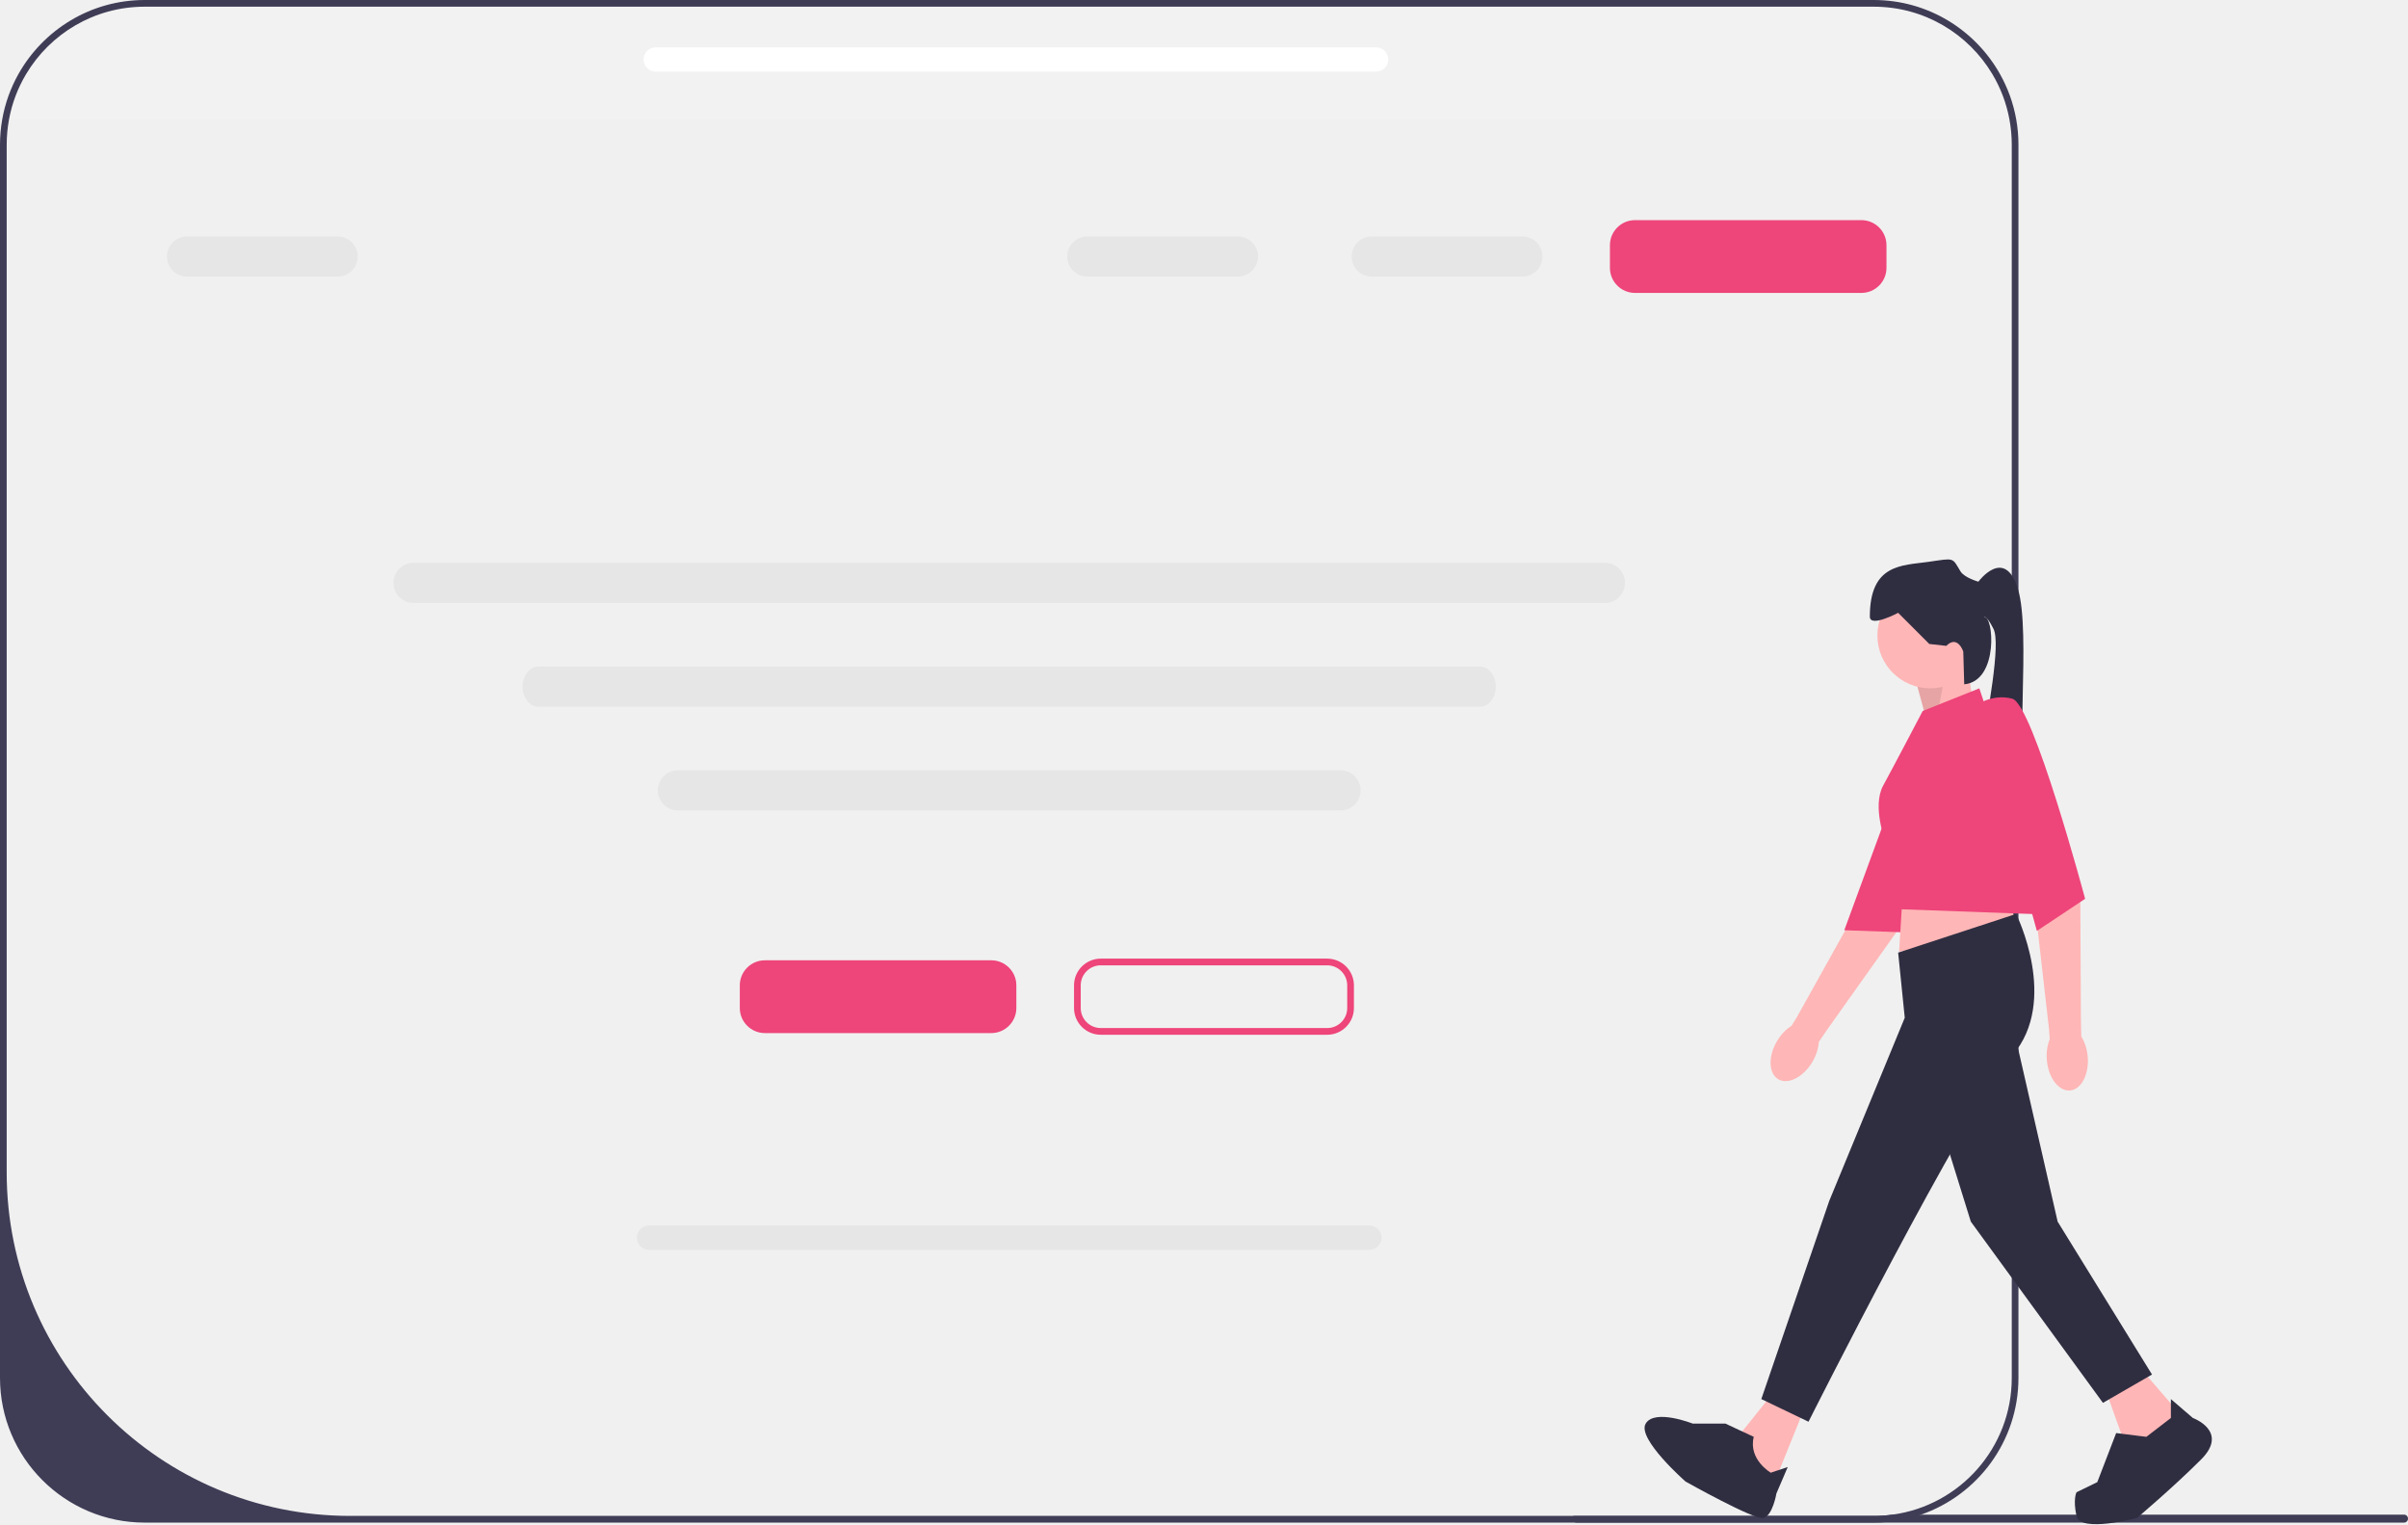
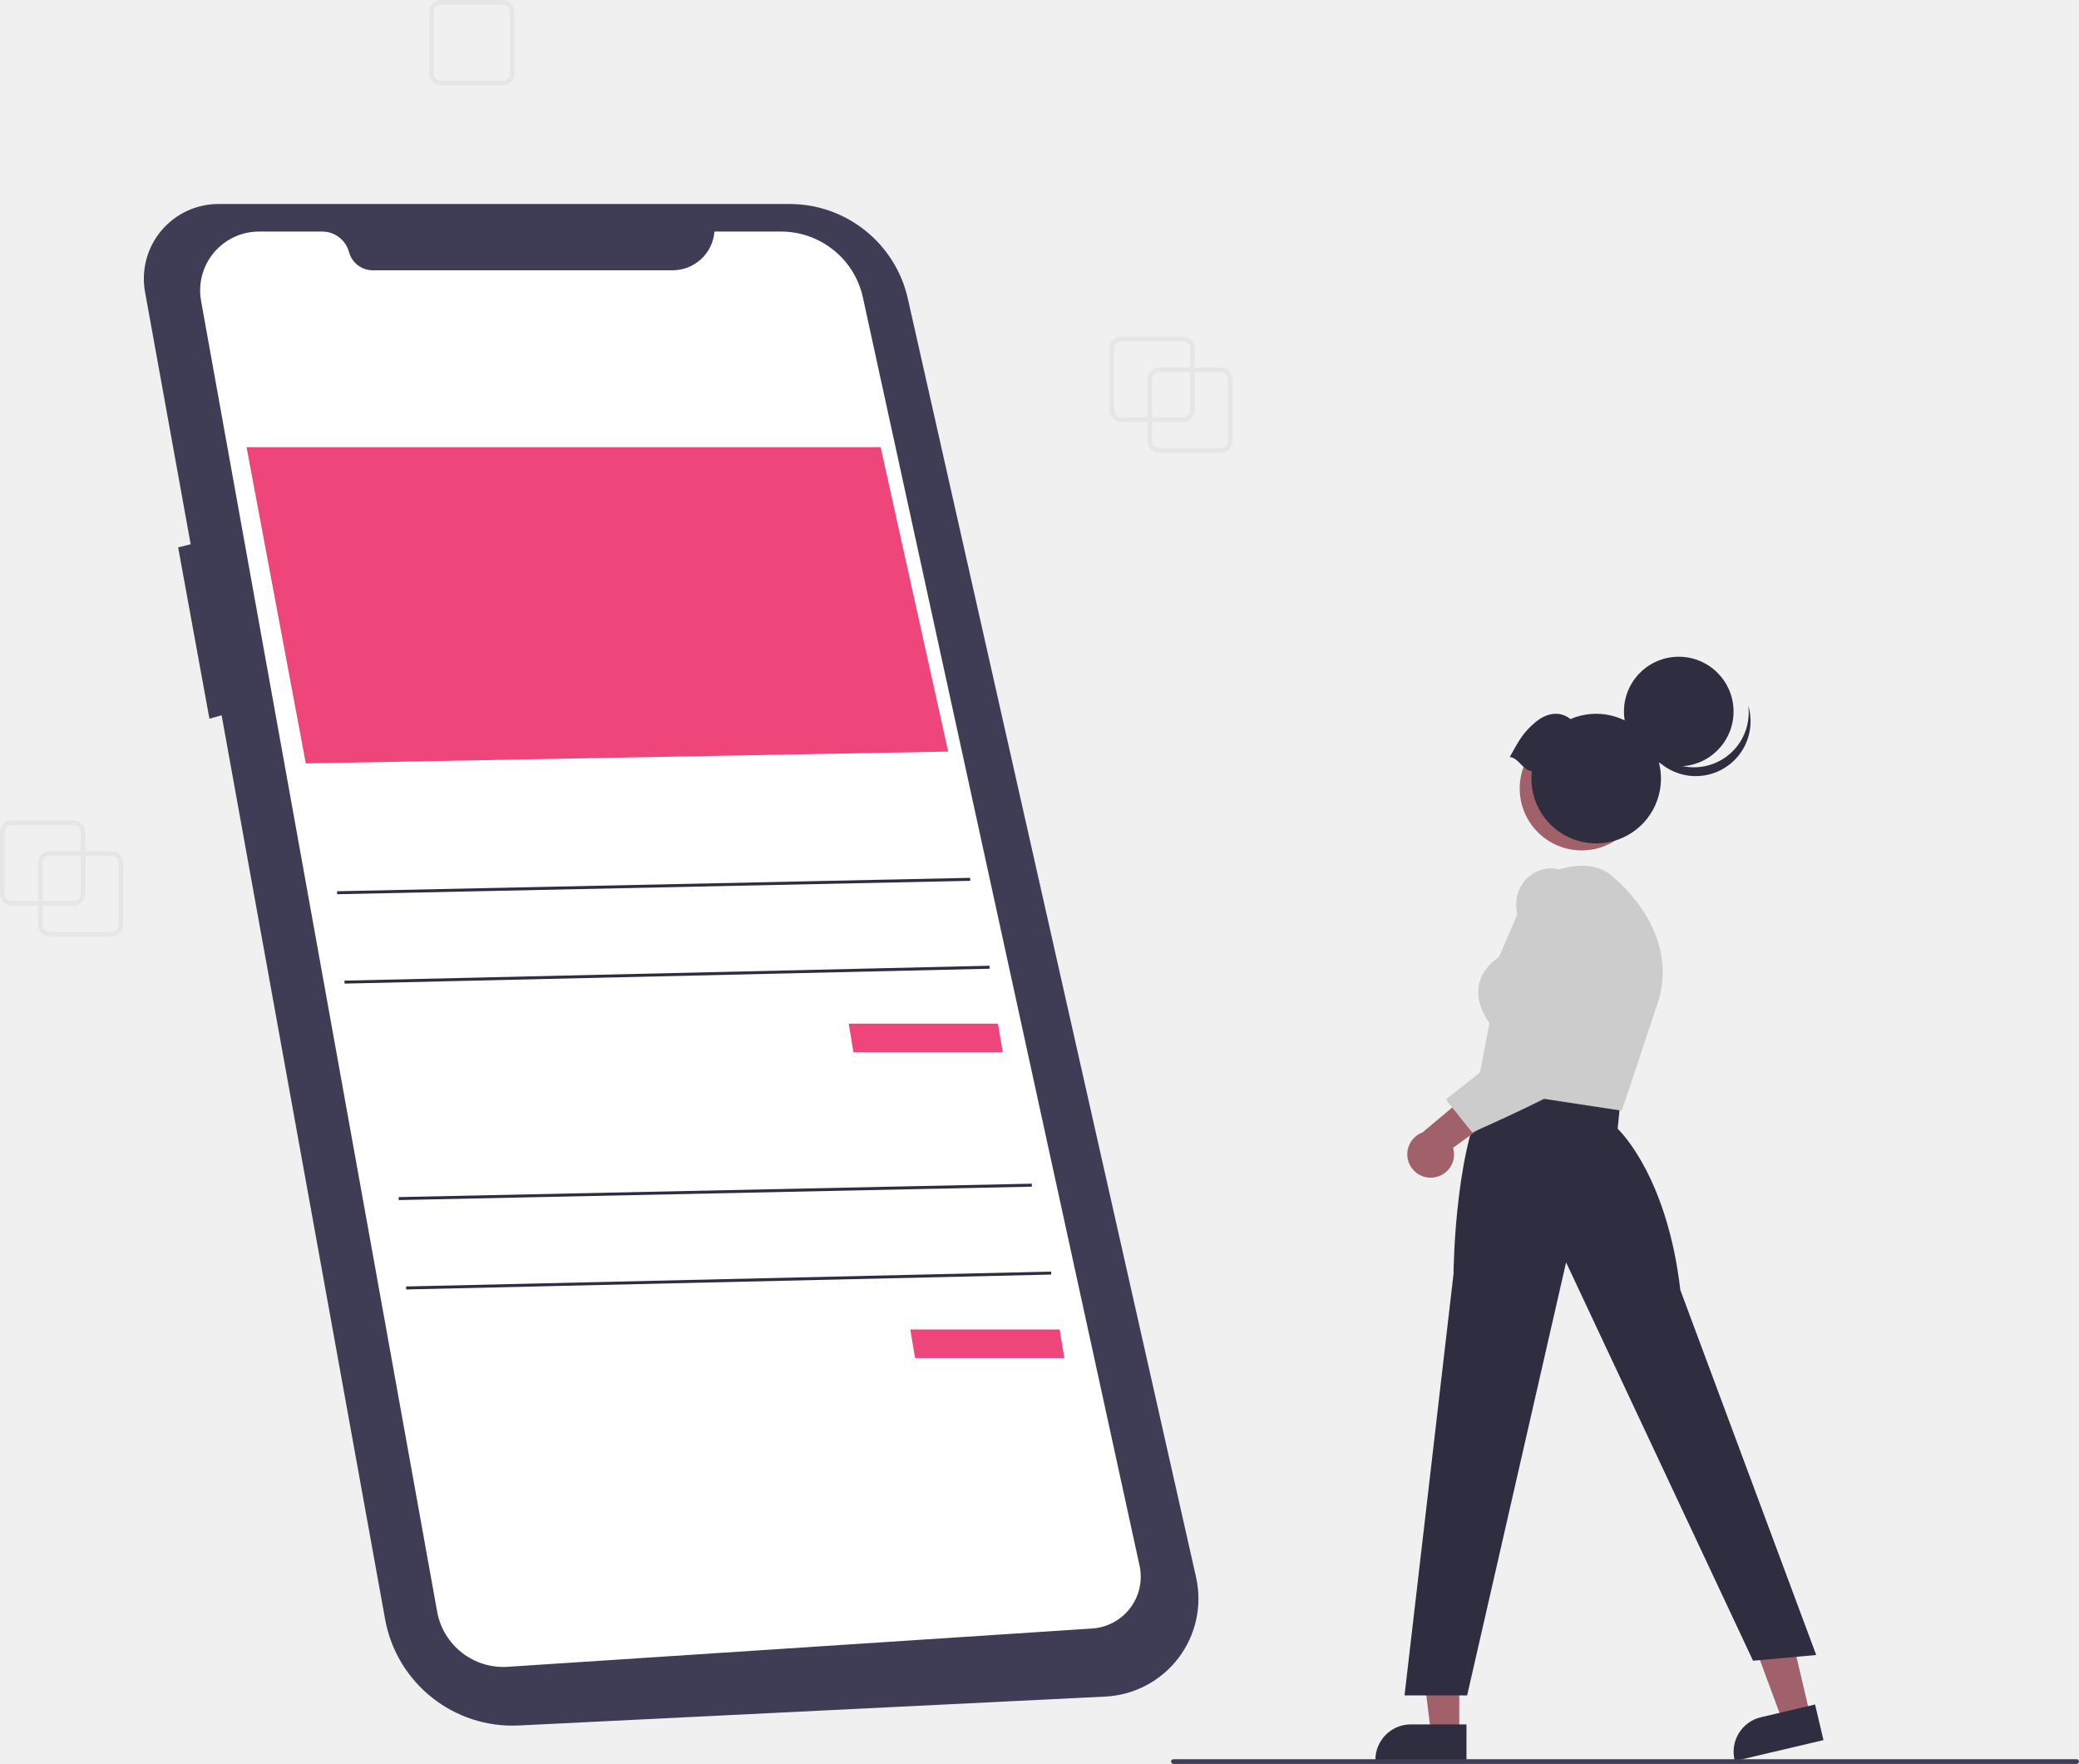
- <svg xmlns="http://www.w3.org/2000/svg" width="719.53" height="455.365" viewBox="0 0 719.53 455.365">
-   <path d="M602.46,35.65H.67c.85-4.82,2.51-9.38,4.83-13.51C12.91,8.94,27.04,0,43.23,0H559.9c16.18,0,30.32,8.94,37.72,22.14,2.32,4.13,3.99,8.69,4.84,13.51Z" fill="#f2f2f2" />
-   <path d="M719.53,453.7c0,.66-.53,1.19-1.19,1.19h-247.29c-.66,0-1.19-.53-1.19-1.19,0-.32,.12-.6,.32-.81h89.72c1.91,0,3.78-.13,5.62-.38h152.82c.66,0,1.19,.53,1.19,1.19Z" fill="#3f3d56" />
-   <path d="M442.218,211.14H160.905c-2.614,0-4.741-2.691-4.741-6s2.127-6,4.741-6H442.218c2.614,0,4.741,2.691,4.741,6s-2.127,6-4.741,6Z" fill="#e6e6e6" />
-   <path d="M602.46,35.65c-.85-4.82-2.52-9.38-4.84-13.51-7.4-13.2-21.54-22.14-37.72-22.14H43.23C27.04,0,12.91,8.94,5.5,22.14c-2.32,4.13-3.98,8.69-4.83,13.51-.44,2.46-.67,4.99-.67,7.58V411.66c0,23.84,19.39,43.23,43.23,43.23H559.9c4.94,0,9.7-.84,14.13-2.38,16.92-5.86,29.1-21.96,29.1-40.85V43.23c0-2.58-.23-5.12-.67-7.58Zm-1.33,376.01c0,20.86-15.5,38.11-35.61,40.85-1.84,.25-3.71,.38-5.62,.38H104.64c-56.69,0-102.64-45.96-102.64-102.65V43.23c0-2.59,.24-5.12,.7-7.58,.9-4.86,2.65-9.41,5.1-13.51C14.99,10.08,28.17,2,43.23,2H559.9c15.06,0,28.24,8.08,35.43,20.14,2.45,4.1,4.2,8.65,5.1,13.51,.46,2.46,.7,4.99,.7,7.58V411.66Z" fill="#3f3d56" />
-   <g>
-     <polygon points="575.926 216.08 572.542 203.672 587.77 198.032 589.462 209.312 575.926 216.08" fill="#ffb6b6" />
-     <polygon points="575.926 216.08 572.542 203.672 581.51 199.889 578.724 214.517 575.926 216.08" isolation="isolate" opacity=".1" />
-     <g>
-       <path d="M531.349,322.417c-2.909-1.73-3.062-6.838-.343-11.409,1.19-2.001,2.734-3.567,4.337-4.55l1.597-2.609,20.202-36.216s8.843-34.156,12.443-38.286c3.6-4.13,8.806-3.157,8.806-3.157l4.617,4.101-16.479,48.377-20.336,28.638-2.725,3.985c-.099,1.878-.739,3.982-1.93,5.983-2.719,4.571-7.282,6.873-10.19,5.142v0Z" fill="#ffb6b6" />
-       <path d="M575.093,212.535s6.426-.248,10.48,4.743-17.185,61.249-17.185,61.249l-17.3-.612,24.005-65.379h0Z" fill="#ee457a" />
-     </g>
-     <circle cx="576.772" cy="189.854" r="15.792" fill="#ffb6b6" />
-     <polygon points="539.831 419.114 529.115 445.621 522.912 439.417 520.656 427.573 529.679 416.294 539.831 419.114" fill="#ffb6b6" />
-     <polygon points="640.22 409.526 650.936 421.934 645.86 432.085 634.58 430.393 628.941 414.602 640.22 409.526" fill="#ffb6b6" />
-     <polygon points="568.876 261.48 567.466 284.322 602.433 278.118 600.177 264.018 568.876 261.48" fill="#ffb6b6" />
-     <path d="M567.184,284.604l35.249-11.562s12.972,25.943-1.128,42.299-60.91,109.413-60.91,109.413l-14.1-6.768,20.303-59.218,22.559-54.706-1.974-19.457h0Z" fill="#2f2e41" />
-     <polygon points="601.305 305.753 614.841 364.971 643.04 410.654 628.377 419.114 588.898 364.971 575.926 323.236 601.305 305.753" fill="#2f2e41" />
-     <path d="M515.58,425.318h-9.768s-11.397-4.512-14.069,0,11.918,17.308,11.918,17.308c0,0,20.378,11.455,23.198,10.891s3.948-7.332,3.948-7.332l3.384-7.896-5.076,1.692s-6.768-3.948-5.076-10.716l-8.46-3.948h0Z" fill="#2f2e41" />
-     <path d="M648.68,423.626v-5.64l6.557,5.64s10.927,3.948,2.467,12.408c-8.46,8.46-19.175,17.483-19.175,17.483,0,0-16.919,4.512-18.047-.564s0-7.13,0-7.13l6.204-3.022,5.64-14.664,9.024,1.128,7.332-5.64,0-0Z" fill="#2f2e41" />
-     <path d="M581.566,192.956l-5.076-.564-9.306-9.306s-8.46,4.512-8.46,1.128c0-15.792,9.588-15.228,17.484-16.356,7.896-1.128,7.05-1.41,9.588,2.82,1.161,1.934,5.358,3.102,5.358,3.102,0,0,7.896-10.716,11.844,2.256,3.948,12.972-1.128,53.014,2.82,56.398,3.948,3.384-16.21,6.763-14.027-6.488s6.131-33.555,3.875-38.066c-2.256-4.512-2.82-3.384-2.82-3.384,2.796-1.141,4.622,18.964-5.919,19.949l-.285-9.797s-1.692-5.076-5.076-1.692l0-0Z" fill="#2f2e41" />
-     <path d="M574.516,212.414l16.919-6.768,22.559,67.678-46.416-1.691-4.179-20.2s-4.08-10.513-.697-16.717,11.813-22.303,11.813-22.303l0-0Z" fill="#ee457a" />
-     <g>
-       <path d="M618.543,325.783c-3.372,.29-6.474-3.771-6.93-9.07-.199-2.32,.142-4.492,.871-6.225l-.224-3.051-4.699-41.202s-8.748-33.703-8.231-39.157c.518-5.454,1.335-6.902,1.335-6.902l6.142,.64,14.814,48.913,.173,35.123,.109,4.827c1.014,1.584,1.721,3.666,1.92,5.986,.455,5.299-1.909,9.829-5.281,10.119v0Z" fill="#ffb6b6" />
-       <path d="M590.026,211.004s5.076-3.948,11.28-2.256,21.744,59.782,21.744,59.782l-14.413,9.588-18.611-67.114Z" fill="#ee457a" />
-     </g>
-   </g>
-   <path d="M296.205,308.64h-67.656c-4.129,0-7.488-3.359-7.488-7.488v-6.767c0-4.129,3.359-7.487,7.488-7.487h67.656c4.129,0,7.488,3.358,7.488,7.487v6.767c0,4.129-3.359,7.488-7.488,7.488Z" fill="#ee457a" />
-   <path d="M556.205,87.511h-67.656c-4.129,0-7.488-3.359-7.488-7.488v-6.767c0-4.129,3.359-7.487,7.488-7.487h67.656c4.129,0,7.488,3.358,7.488,7.487v6.767c0,4.129-3.359,7.488-7.488,7.488Z" fill="#ee457a" />
-   <path d="M396.573,309.14h-67.656c-4.405,0-7.988-3.584-7.988-7.988v-6.767c0-4.404,3.583-7.987,7.988-7.987h67.656c4.405,0,7.988,3.583,7.988,7.987v6.767c0,4.404-3.583,7.988-7.988,7.988Zm-67.656-20.742c-3.302,0-5.988,2.686-5.988,5.987v6.767c0,3.302,2.687,5.988,5.988,5.988h67.656c3.302,0,5.988-2.687,5.988-5.988v-6.767c0-3.302-2.687-5.987-5.988-5.987h-67.656Z" fill="#ee457a" />
-   <path d="M479.561,180.14H123.561c-3.309,0-6-2.691-6-6s2.691-6,6-6H479.561c3.309,0,6,2.691,6,6s-2.691,6-6,6Z" fill="#e6e6e6" />
-   <path d="M100.89,82.64H55.89c-3.309,0-6-2.691-6-6s2.691-6,6-6h45c3.309,0,6,2.691,6,6s-2.691,6-6,6Z" fill="#e6e6e6" />
-   <path d="M369.89,82.64h-45c-3.309,0-6-2.691-6-6s2.691-6,6-6h45c3.309,0,6,2.691,6,6s-2.691,6-6,6Z" fill="#e6e6e6" />
-   <path d="M454.89,82.64h-45c-3.309,0-6-2.691-6-6s2.691-6,6-6h45c3.309,0,6,2.691,6,6s-2.691,6-6,6Z" fill="#e6e6e6" />
-   <path d="M400.561,242.14H202.561c-3.309,0-6-2.691-6-6s2.691-6,6-6h198c3.309,0,6,2.691,6,6s-2.691,6-6,6Z" fill="#e6e6e6" />
-   <path d="M409.189,373.396H193.934c-2.001,0-3.628-1.627-3.628-3.628s1.627-3.628,3.628-3.628h215.256c2.001,0,3.628,1.627,3.628,3.628s-1.627,3.628-3.628,3.628h-0Z" fill="#e6e6e6" />
-   <path d="M411.193,21.396H195.937c-2.001,0-3.628-1.627-3.628-3.628s1.627-3.628,3.628-3.628h215.256c2.001,0,3.628,1.627,3.628,3.628s-1.627,3.628-3.628,3.628h-0Z" fill="#fff" />
+ <svg xmlns="http://www.w3.org/2000/svg" data-name="Layer 1" width="876.972" height="744" viewBox="0 0 876.972 744">
+   <path d="M676.514,269h-26a5.006,5.006,0,0,1-5-5V238a5.006,5.006,0,0,1,5-5h26a5.006,5.006,0,0,1,5,5v26A5.006,5.006,0,0,1,676.514,269Zm-26-34a3.003,3.003,0,0,0-3,3v26a3.003,3.003,0,0,0,3,3h26a3.003,3.003,0,0,0,3-3V238a3.003,3.003,0,0,0-3-3Z" transform="translate(-161.5138 -78)" fill="#e6e6e6" />
+   <path d="M373.514,114h-26a5.006,5.006,0,0,1-5-5V83a5.006,5.006,0,0,1,5-5h26a5.006,5.006,0,0,1,5,5v26A5.006,5.006,0,0,1,373.514,114Zm-26-34a3.003,3.003,0,0,0-3,3v26a3.003,3.003,0,0,0,3,3h26a3.003,3.003,0,0,0,3-3V83a3.003,3.003,0,0,0-3-3Z" transform="translate(-161.5138 -78)" fill="#e6e6e6" />
+   <path d="M660.514,256h-26a5.006,5.006,0,0,1-5-5V225a5.006,5.006,0,0,1,5-5h26a5.006,5.006,0,0,1,5,5v26A5.006,5.006,0,0,1,660.514,256Zm-26-34a3.003,3.003,0,0,0-3,3v26a3.003,3.003,0,0,0,3,3h26a3.003,3.003,0,0,0,3-3V225a3.003,3.003,0,0,0-3-3Z" transform="translate(-161.5138 -78)" fill="#e6e6e6" />
+   <path d="M208.514,473h-26a5.006,5.006,0,0,1-5-5V442a5.006,5.006,0,0,1,5-5h26a5.006,5.006,0,0,1,5,5v26A5.006,5.006,0,0,1,208.514,473Zm-26-34a3.003,3.003,0,0,0-3,3v26a3.003,3.003,0,0,0,3,3h26a3.003,3.003,0,0,0,3-3V442a3.003,3.003,0,0,0-3-3Z" transform="translate(-161.5138 -78)" fill="#e6e6e6" />
+   <path d="M192.514,460h-26a5.006,5.006,0,0,1-5-5V429a5.006,5.006,0,0,1,5-5h26a5.006,5.006,0,0,1,5,5v26A5.006,5.006,0,0,1,192.514,460Zm-26-34a3.003,3.003,0,0,0-3,3v26a3.003,3.003,0,0,0,3,3h26a3.003,3.003,0,0,0,3-3V429a3.003,3.003,0,0,0-3-3Z" transform="translate(-161.5138 -78)" fill="#e6e6e6" />
+   <path d="M253.943,164.039H494.559a51.15,51.15,0,0,1,49.898,39.901L666.035,743.206a41.34,41.34,0,0,1-38.294,50.382L380.386,805.776A54.615,54.615,0,0,1,323.956,760.948l-68.967-381.268-5.131,1.466-13.196-72.265,5.281-1.32L222.693,201.136a31.493,31.493,0,0,1,31.25-37.097Z" transform="translate(-161.5138 -78)" fill="#3f3d56" />
+   <path d="M462.882,175.664h28.087a35.349,35.349,0,0,1,34.536,27.813L642.204,738.345a21.903,21.903,0,0,1-19.967,26.525l-246.554,16.159a28.367,28.367,0,0,1-29.773-23.277L246.33,204.914a24.846,24.846,0,0,1,24.452-29.25h26.645a11.726,11.726,0,0,1,11.323,8.677h0a10.352,10.352,0,0,0,9.996,7.661H445.239a17.695,17.695,0,0,0,17.643-16.338Z" transform="translate(-161.5138 -78)" fill="#fff" />
+   <polygon points="104 188.606 371.476 188.606 399.971 317 129 322 104 188.606" fill="#ee457a" />
+   <polygon points="358 431.754 420.971 431.754 422.971 443.809 360 443.809 358 431.754" fill="#ee457a" />
+   <rect x="303.667" y="451.084" width="267.125" height="1.257" transform="translate(-170.9793 -68.64185) rotate(-1.21314)" fill="#2f2e41" />
+   <rect x="306.803" y="488.473" width="272.164" height="1.257" transform="translate(-172.6883 -67.64407) rotate(-1.32299)" fill="#2f2e41" />
+   <polygon points="384 560.754 446.971 560.754 448.971 572.809 386 572.809 384 560.754" fill="#ee457a" />
+   <rect x="329.667" y="580.084" width="267.125" height="1.257" transform="translate(-173.7046 -68.06247) rotate(-1.21314)" fill="#2f2e41" />
+   <rect x="332.803" y="617.473" width="272.164" height="1.257" transform="translate(-175.6598 -67.00938) rotate(-1.32299)" fill="#2f2e41" />
+   <polygon points="615.56 731.207 603.645 731.206 597.977 685.249 615.562 685.25 615.56 731.207" fill="#a0616a" />
+   <path d="M780.112,820.757l-38.419-.001v-.486a14.954,14.954,0,0,1,14.954-14.953h.001l23.465.001Z" transform="translate(-161.5138 -78)" fill="#2f2e41" />
+   <polygon points="763.576 723.405 751.979 726.136 735.926 682.702 753.043 678.671 763.576 723.405" fill="#a0616a" />
+   <path d="M930.695,811.951l-37.396,8.806-.111-.473a14.954,14.954,0,0,1,11.127-17.983l.001-0,22.84-5.378Z" transform="translate(-161.5138 -78)" fill="#2f2e41" />
+   <path d="M774.639,615.366c.023-2.395.732-58.915,16.225-80.286l.229-.315,53.992,7.449-1.207,11.863c2.375,2.31,21.055,21.83,26.449,68.054l57.308,153.915-26.642,2.422L822.127,610.449,780.392,793.084H753.981Z" transform="translate(-161.5138 -78)" fill="#2f2e41" />
+   <path d="M784.539,537.165l5.278-27.708c-1.033-1.33-5.611-7.717-4.592-15.204.665-4.884,3.58-9.167,8.668-12.734l13.68-31.92.184-.108c.921-.543,22.703-13.138,34.577-1.255.297.23,29.533,23.438,17.793,54.746L845.633,546.467Z" transform="translate(-161.5138 -78)" fill="#ccc" />
+   <path d="M766.177,574.652a9.798,9.798,0,0,0,8.275-12.54l28.251-20.354-16.912-6.433-24.235,20.315a9.851,9.851,0,0,0,4.62,19.012Z" transform="translate(-161.5138 -78)" fill="#a0616a" />
+   <path d="M771.369,541.725l43.13-33.981-12.822-43.808a15.74,15.74,0,0,1,1.589-12.458,14.558,14.558,0,0,1,9.546-6.891c7.383-1.562,14.086,2.572,19.917,12.29l.044.088c.965,2.358,23.434,57.901,6.277,69.779-16.783,11.619-55.699,28.532-56.091,28.703l-.456.197Z" transform="translate(-161.5138 -78)" fill="#ccc" />
+   <circle cx="667.177" cy="332.556" r="26.128" fill="#a0616a" />
+   <circle cx="708.139" cy="300.114" r="23.114" fill="#2f2e41" />
+   <path d="M889.59,397.255a23.116,23.116,0,0,1-35.695-12.137,23.116,23.116,0,1,0,45.09-9.479A23.107,23.107,0,0,1,889.59,397.255Z" transform="translate(-161.5138 -78)" fill="#2f2e41" />
+   <path d="M798.37,397.28c4.035-7.224,5.579-10.242,10.782-14.635,4.601-3.885,10.26-5.026,14.825-1.345a27.336,27.336,0,1,1-16.494,25.092,27.562,27.562,0,0,1,.186-3.091C803.702,402.745,802.338,397.837,798.37,397.28Z" transform="translate(-161.5138 -78)" fill="#2f2e41" />
+   <path d="M1037.486,822h-381a1,1,0,0,1,0-2h381a1,1,0,0,1,0,2Z" transform="translate(-161.5138 -78)" fill="#3f3d56" />
</svg>
